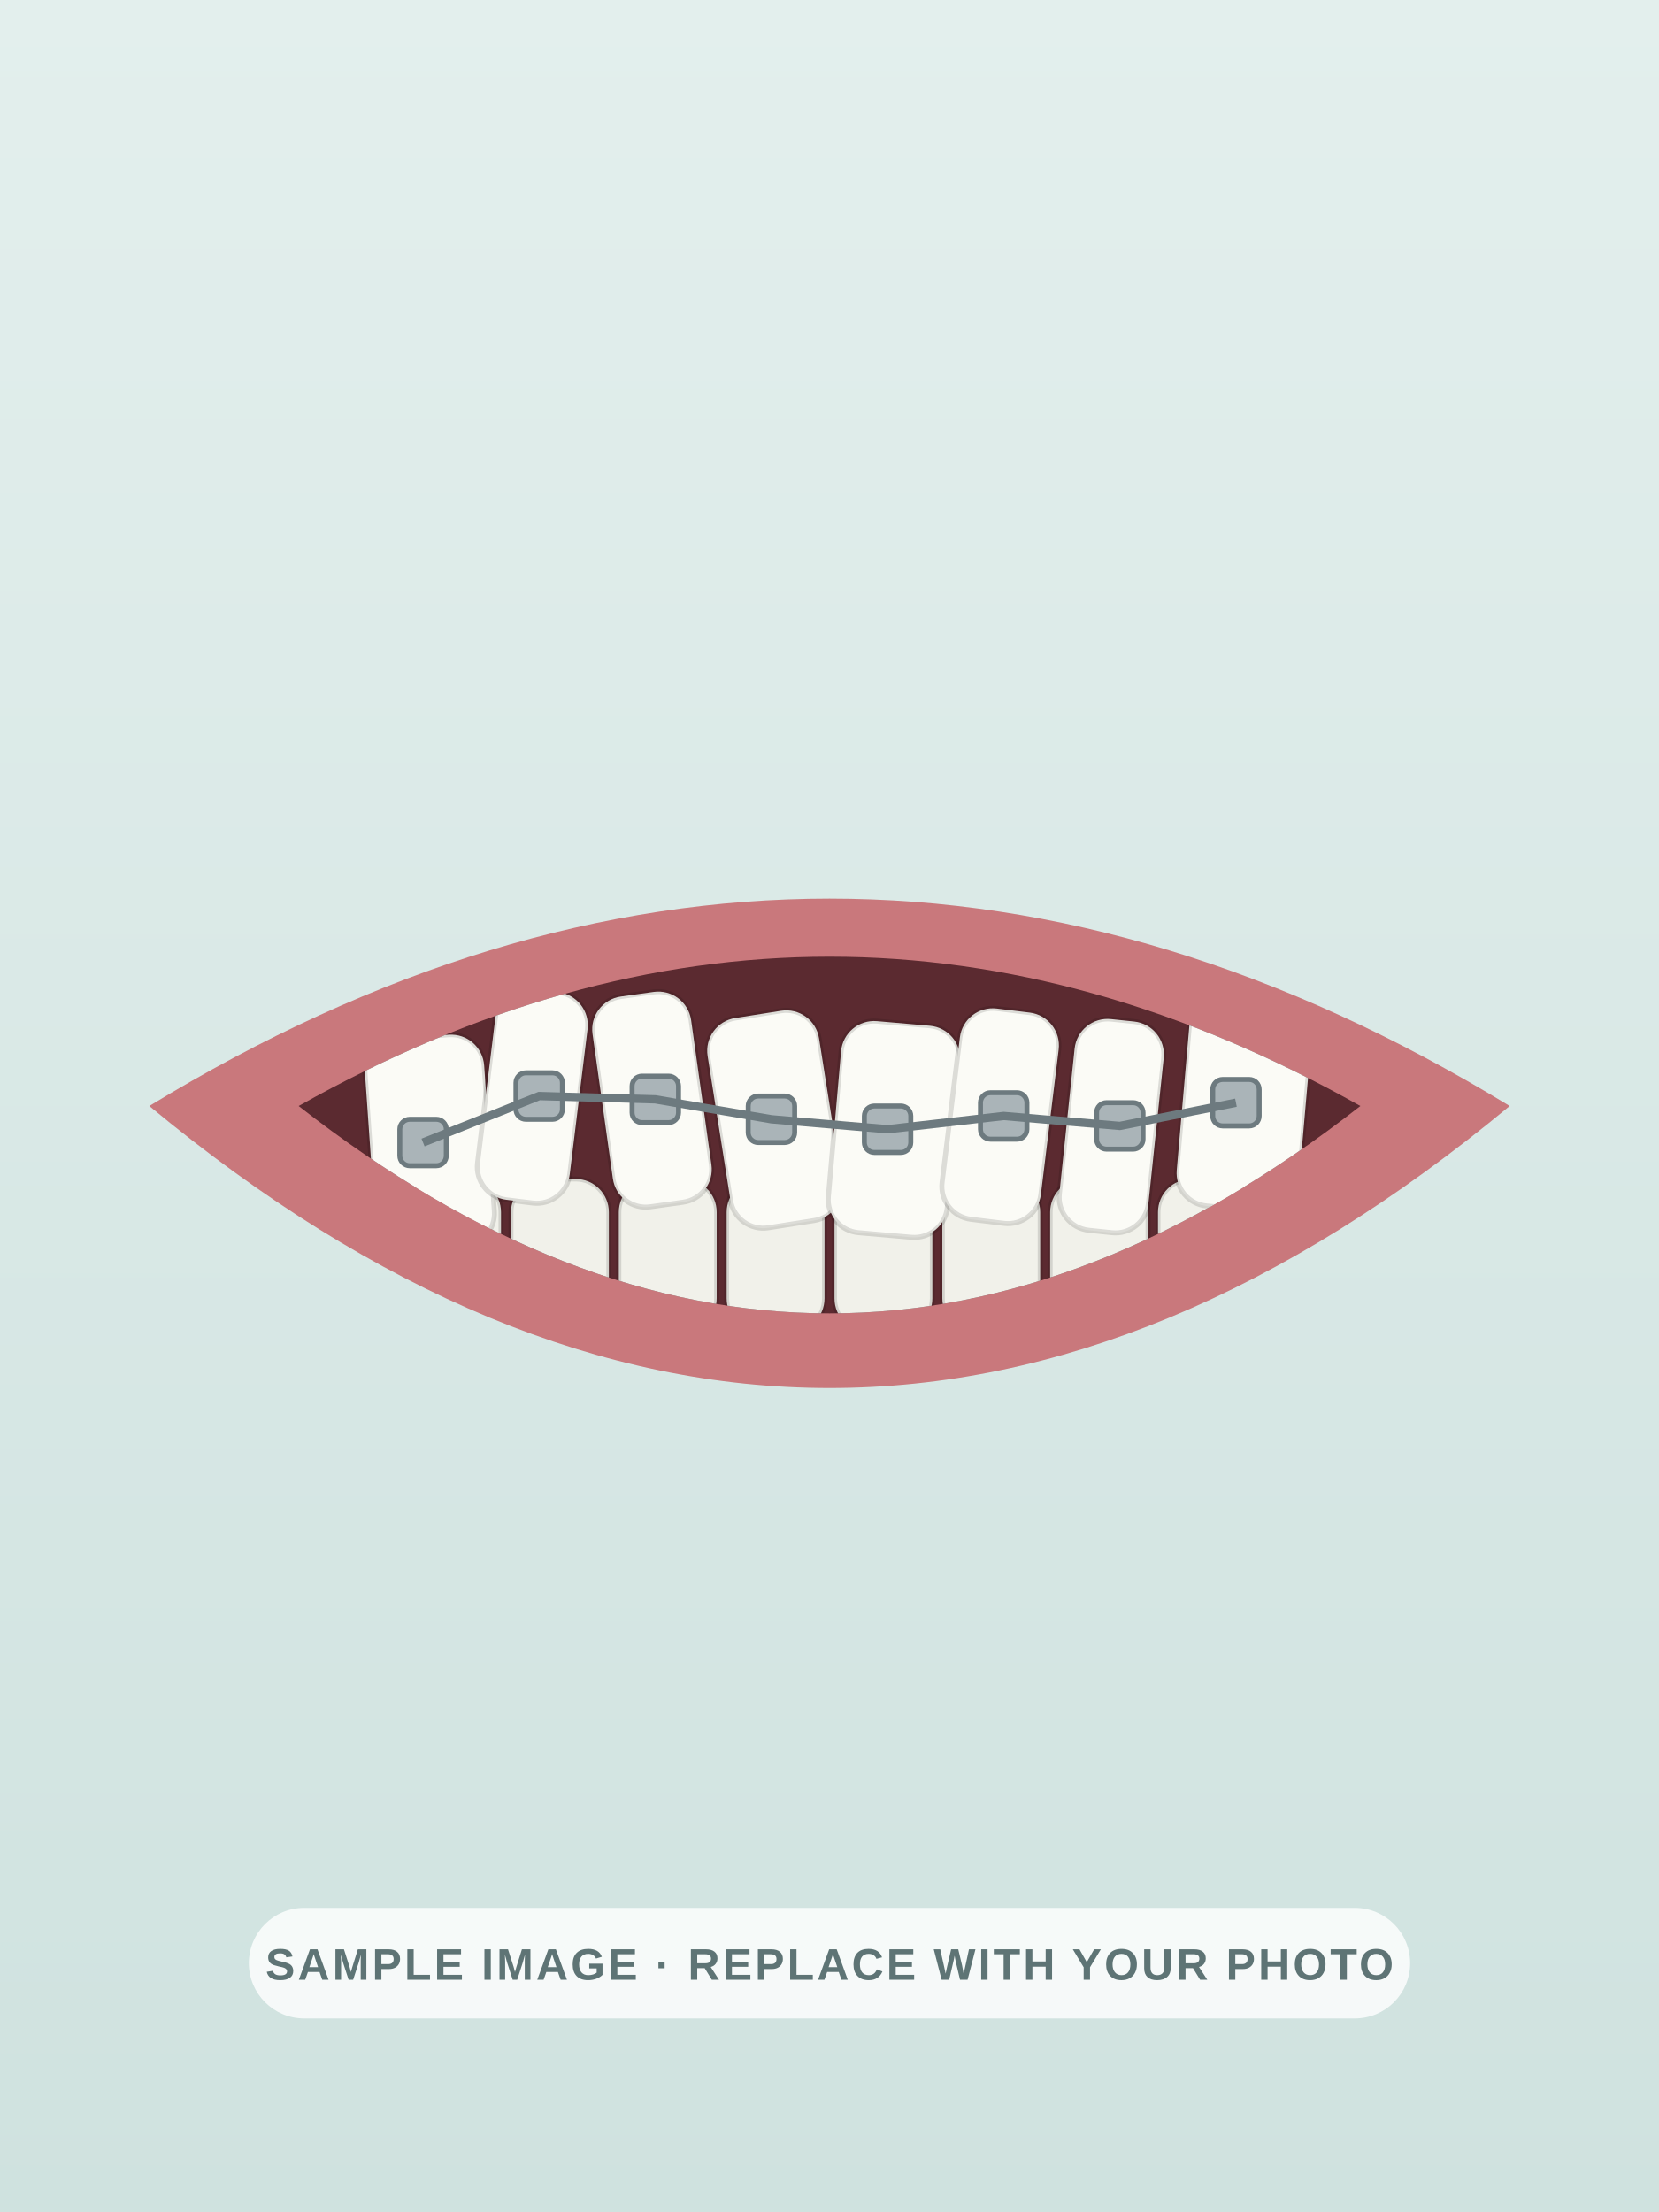
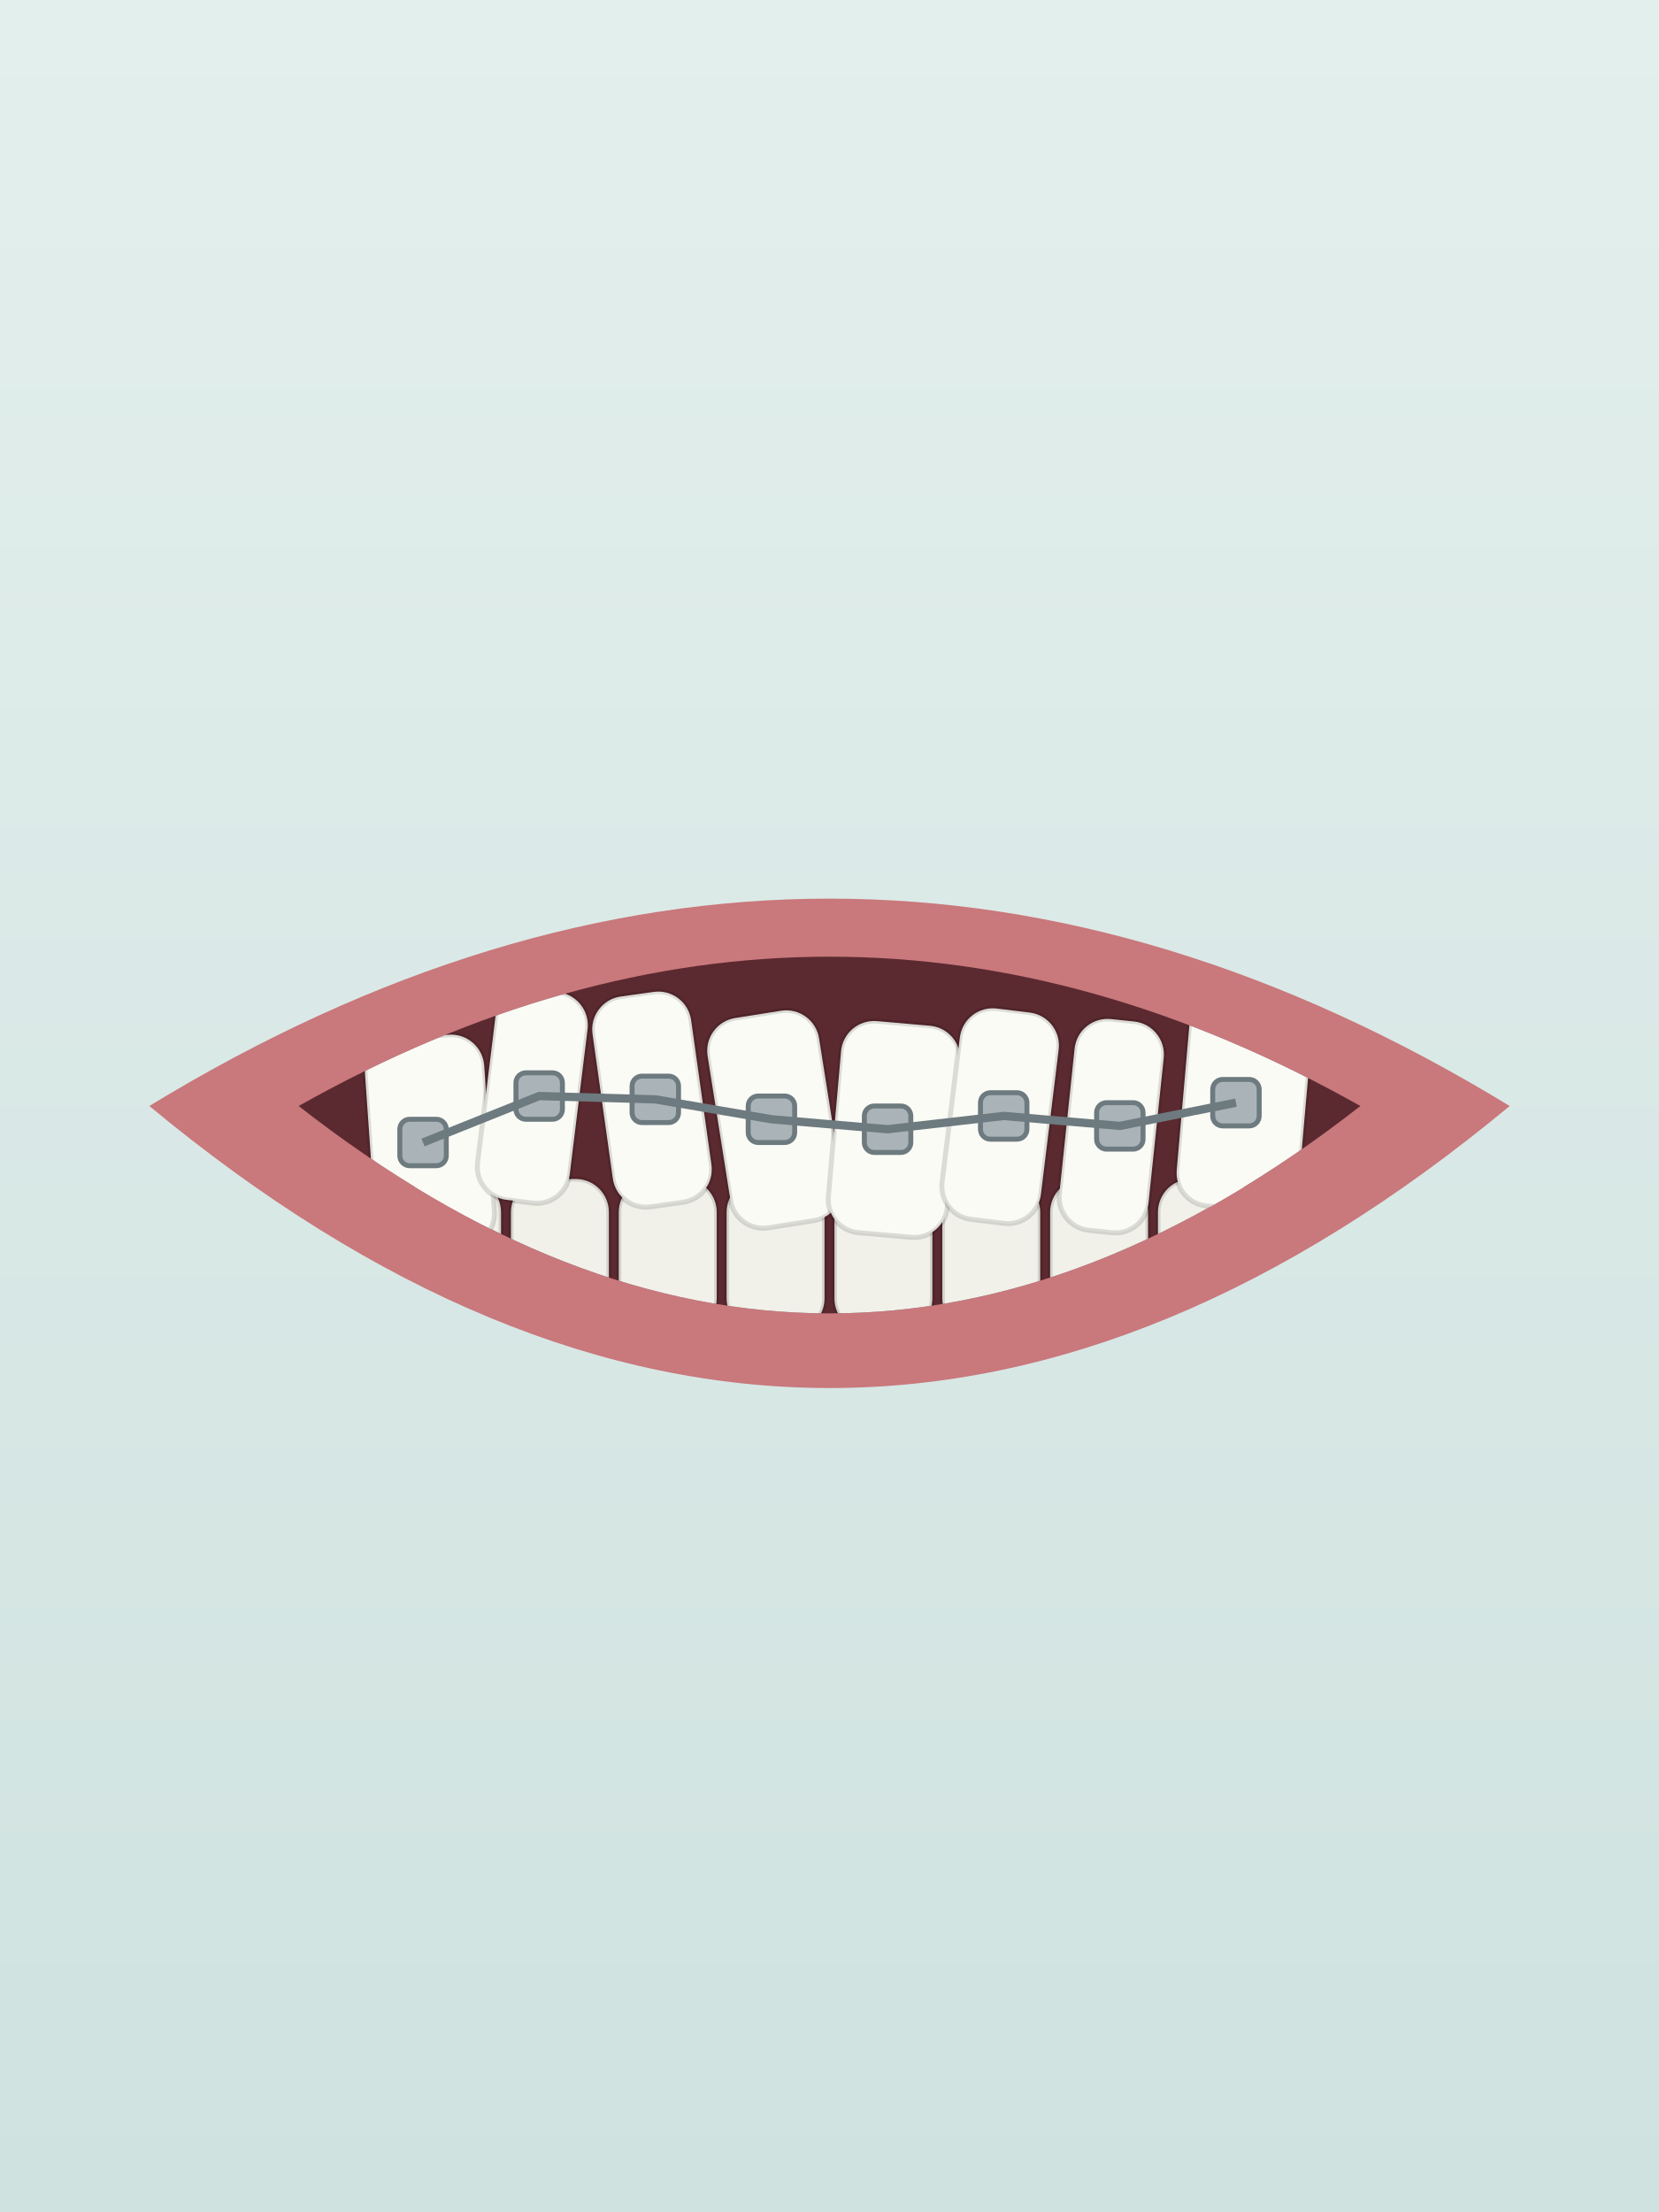
<svg xmlns="http://www.w3.org/2000/svg" viewBox="0 0 600 800" width="600" height="800" role="img">
  <defs>
    <linearGradient id="bg" x1="0" y1="0" x2="0" y2="1">
      <stop offset="0" stop-color="#e3efed" />
      <stop offset="1" stop-color="#cfe2df" />
    </linearGradient>
    <clipPath id="mouth">
      <path d="M140 410 Q300 320 460 410 Q300 535 140 410Z" />
    </clipPath>
  </defs>
  <rect width="600" height="800" fill="url(#bg)" />
  <g transform="translate(300 400) scale(1.2) translate(-300 -410)">
    <path d="M95 410 Q300 285 505 410 Q300 580 95 410Z" fill="#c9787c" />
    <path d="M140 410 Q300 320 460 410 Q300 535 140 410Z" fill="#5b2a30" />
    <g clip-path="url(#mouth)">
      <rect x="171.5" y="432" width="29.5" height="46" rx="10" fill="#f1f1ea" stroke="#00000020" stroke-width="1.5" transform="rotate(0 186.25 455.0)" />
      <rect x="204.0" y="432" width="29.5" height="46" rx="10" fill="#f1f1ea" stroke="#00000020" stroke-width="1.5" transform="rotate(0 218.75 455.0)" />
      <rect x="236.5" y="432" width="29.5" height="46" rx="10" fill="#f1f1ea" stroke="#00000020" stroke-width="1.5" transform="rotate(0 251.25 455.0)" />
      <rect x="269.0" y="432" width="29.5" height="46" rx="10" fill="#f1f1ea" stroke="#00000020" stroke-width="1.5" transform="rotate(0 283.75 455.0)" />
      <rect x="301.5" y="432" width="29.5" height="46" rx="10" fill="#f1f1ea" stroke="#00000020" stroke-width="1.5" transform="rotate(0 316.25 455.0)" />
      <rect x="334.0" y="432" width="29.5" height="46" rx="10" fill="#f1f1ea" stroke="#00000020" stroke-width="1.5" transform="rotate(0 348.75 455.0)" />
      <rect x="366.5" y="432" width="29.5" height="46" rx="10" fill="#f1f1ea" stroke="#00000020" stroke-width="1.5" transform="rotate(0 381.25 455.0)" />
      <rect x="399.0" y="432" width="29.5" height="46" rx="10" fill="#f1f1ea" stroke="#00000020" stroke-width="1.5" transform="rotate(0 413.75 455.0)" />
      <rect x="161.5" y="389" width="36.0" height="64" rx="10" fill="#fbfbf6" stroke="#00000020" stroke-width="1.5" transform="rotate(-4 179.5 421.0)" />
      <rect x="196.5" y="375" width="28.0" height="64" rx="10" fill="#fbfbf6" stroke="#00000020" stroke-width="1.5" transform="rotate(7 210.5 407.0)" />
      <rect x="231.5" y="376" width="30.0" height="64" rx="10" fill="#fbfbf6" stroke="#00000020" stroke-width="1.5" transform="rotate(-8 246.5 408.0)" />
      <rect x="266.5" y="382" width="34.0" height="64" rx="10" fill="#fbfbf6" stroke="#00000020" stroke-width="1.5" transform="rotate(-9 283.5 414.0)" />
      <rect x="301.5" y="385" width="36.0" height="64" rx="10" fill="#fbfbf6" stroke="#00000020" stroke-width="1.5" transform="rotate(5 319.5 417.0)" />
      <rect x="336.5" y="381" width="30.0" height="64" rx="10" fill="#fbfbf6" stroke="#00000020" stroke-width="1.5" transform="rotate(7 351.5 413.0)" />
      <rect x="371.5" y="384" width="27.0" height="64" rx="10" fill="#fbfbf6" stroke="#00000020" stroke-width="1.5" transform="rotate(6 385.0 416.0)" />
      <rect x="406.5" y="377" width="37.0" height="64" rx="10" fill="#fbfbf6" stroke="#00000020" stroke-width="1.5" transform="rotate(5 425.0 409.0)" />
      <rect x="170.5" y="414.0" width="14" height="14" rx="3" fill="#aab4b8" stroke="#6d7a7f" stroke-width="1.5" />
      <rect x="205.5" y="400.0" width="14" height="14" rx="3" fill="#aab4b8" stroke="#6d7a7f" stroke-width="1.5" />
      <rect x="240.5" y="401.0" width="14" height="14" rx="3" fill="#aab4b8" stroke="#6d7a7f" stroke-width="1.5" />
      <rect x="275.5" y="407.0" width="14" height="14" rx="3" fill="#aab4b8" stroke="#6d7a7f" stroke-width="1.5" />
      <rect x="310.5" y="410.0" width="14" height="14" rx="3" fill="#aab4b8" stroke="#6d7a7f" stroke-width="1.5" />
      <rect x="345.5" y="406.0" width="14" height="14" rx="3" fill="#aab4b8" stroke="#6d7a7f" stroke-width="1.5" />
      <rect x="380.5" y="409.0" width="14" height="14" rx="3" fill="#aab4b8" stroke="#6d7a7f" stroke-width="1.5" />
      <rect x="415.5" y="402.0" width="14" height="14" rx="3" fill="#aab4b8" stroke="#6d7a7f" stroke-width="1.5" />
      <polyline points="177.5,421.0 212.5,407.0 247.5,408.0 282.5,414.0 317.5,417.0 352.5,413.0 387.5,416.0 422.5,409.0" fill="none" stroke="#6d7a7f" stroke-width="2.5" />
    </g>
  </g>
-   <rect x="90" y="690" width="420" height="40" rx="20" fill="#ffffffcc" />
-   <text x="300" y="716" text-anchor="middle" font-family="Arial,Helvetica,sans-serif" font-size="16" font-weight="700" fill="#5e7475" letter-spacing="1">SAMPLE IMAGE · REPLACE WITH YOUR PHOTO</text>
</svg>
